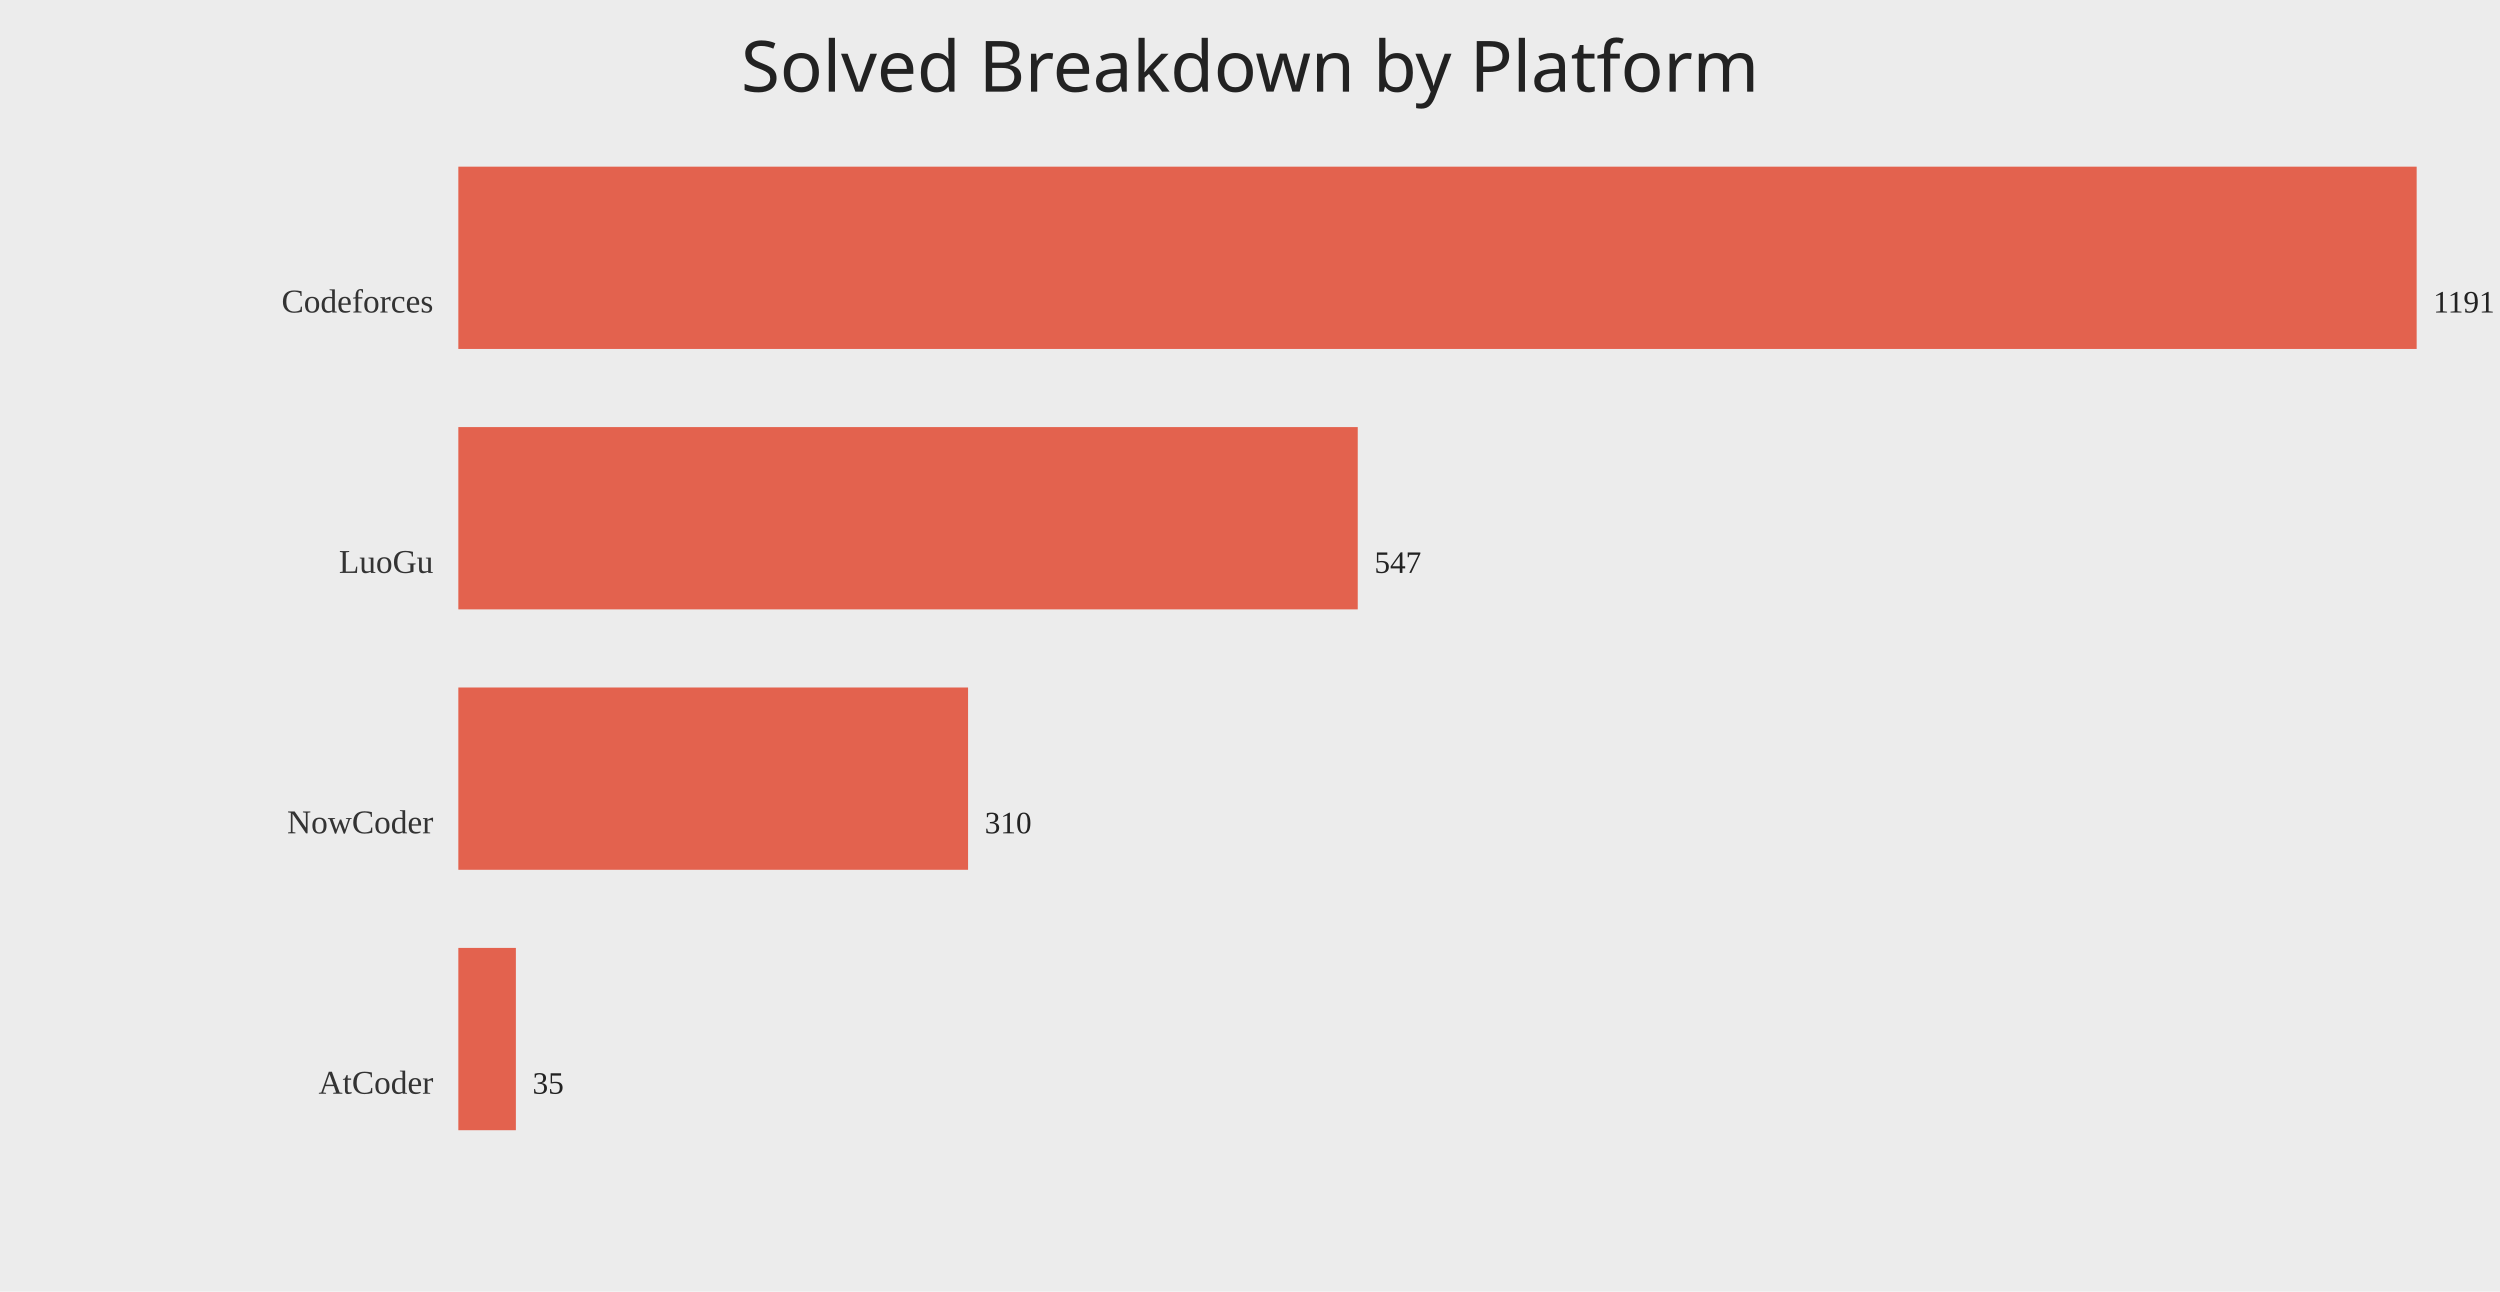
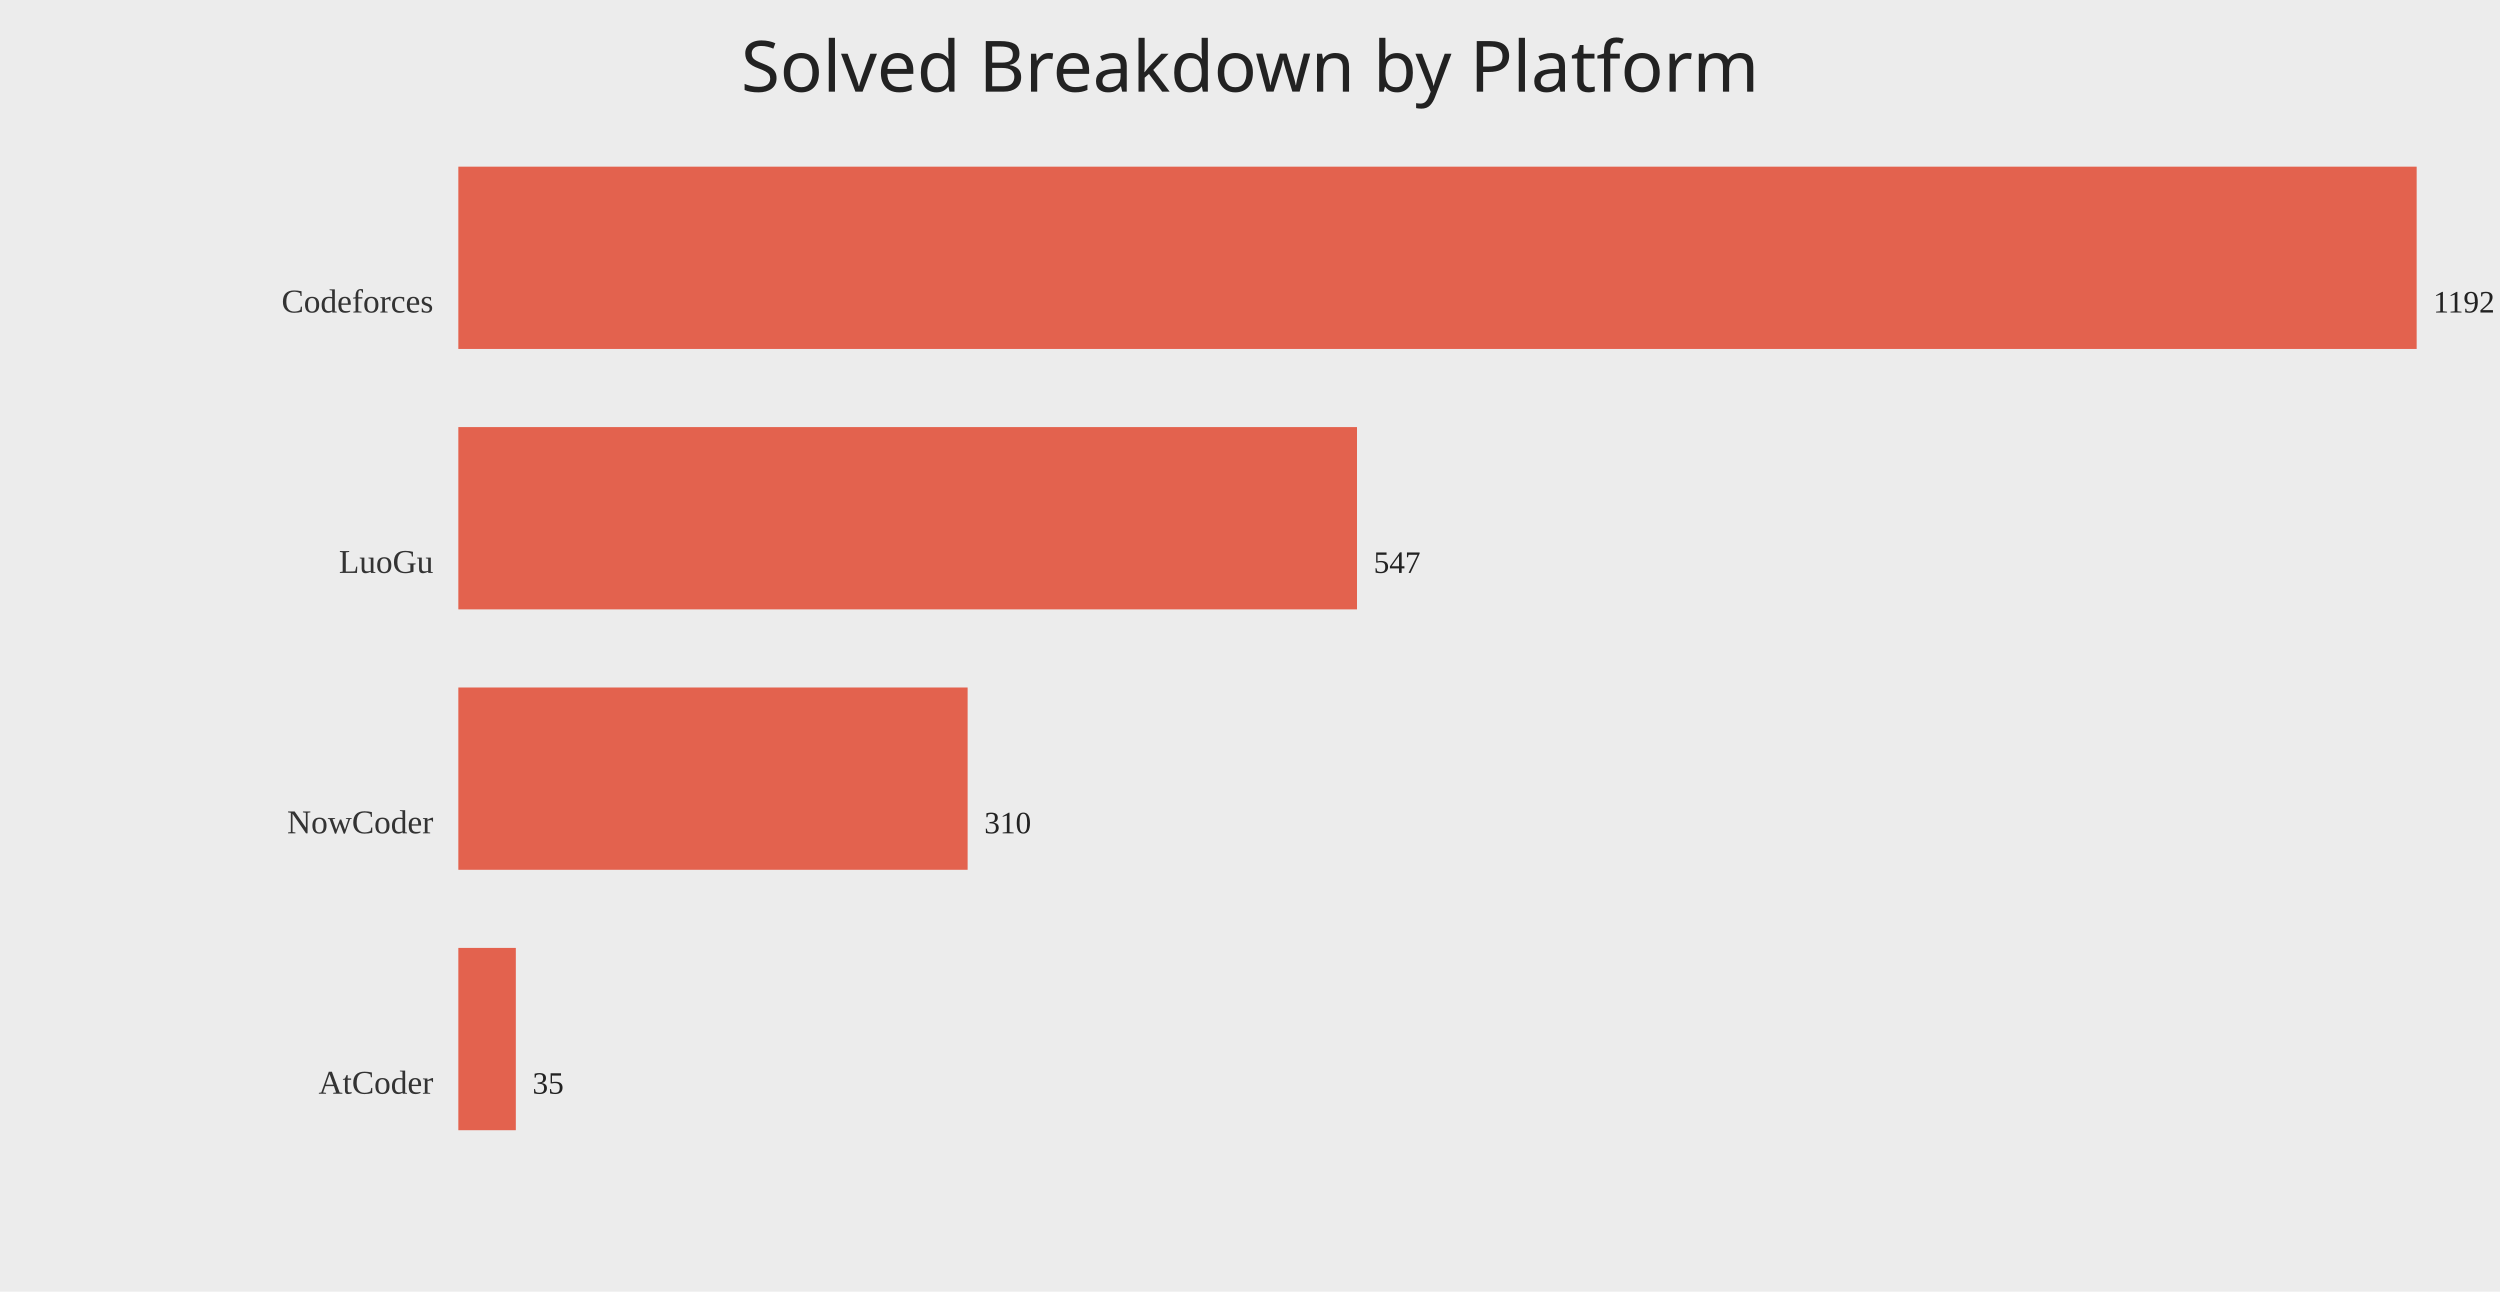
<svg xmlns="http://www.w3.org/2000/svg" width="1200" height="620">
  <rect width="100%" height="100%" fill="#ececec" />
  <text x="50%" y="44" text-anchor="middle" fill="#222" font-size="34" font-family="Comic Sans MS, Segoe UI">Solved Breakdown by Platform</text>
  <text x="208" y="150.00" text-anchor="end" fill="#333" font-size="16">Codeforces</text>
  <rect x="220" y="80.00" width="940.00" height="87.50" fill="#e24a33" opacity="0.85" />
-   <text x="1168.00" y="150.00" fill="#222" font-size="15">1191</text>
+   <text x="1168.00" y="150.00" fill="#222" font-size="15">1192</text>
  <text x="208" y="275.00" text-anchor="end" fill="#333" font-size="16">LuoGu</text>
-   <rect x="220" y="205.00" width="431.72" height="87.50" fill="#e24a33" opacity="0.85" />
-   <text x="659.72" y="275.00" fill="#222" font-size="15">547</text>
+   <rect x="220" y="205.00" width="431.36" height="87.50" fill="#e24a33" opacity="0.85" />
+   <text x="659.36" y="275.00" fill="#222" font-size="15">547</text>
  <text x="208" y="400.00" text-anchor="end" fill="#333" font-size="16">NowCoder</text>
-   <rect x="220" y="330.00" width="244.67" height="87.50" fill="#e24a33" opacity="0.85" />
-   <text x="472.67" y="400.00" fill="#222" font-size="15">310</text>
+   <rect x="220" y="330.00" width="244.46" height="87.50" fill="#e24a33" opacity="0.85" />
+   <text x="472.46" y="400.00" fill="#222" font-size="15">310</text>
  <text x="208" y="525.00" text-anchor="end" fill="#333" font-size="16">AtCoder</text>
-   <rect x="220" y="455.00" width="27.62" height="87.50" fill="#e24a33" opacity="0.85" />
-   <text x="255.62" y="525.00" fill="#222" font-size="15">35</text>
+   <rect x="220" y="455.00" width="27.60" height="87.50" fill="#e24a33" opacity="0.85" />
+   <text x="255.60" y="525.00" fill="#222" font-size="15">35</text>
</svg>
